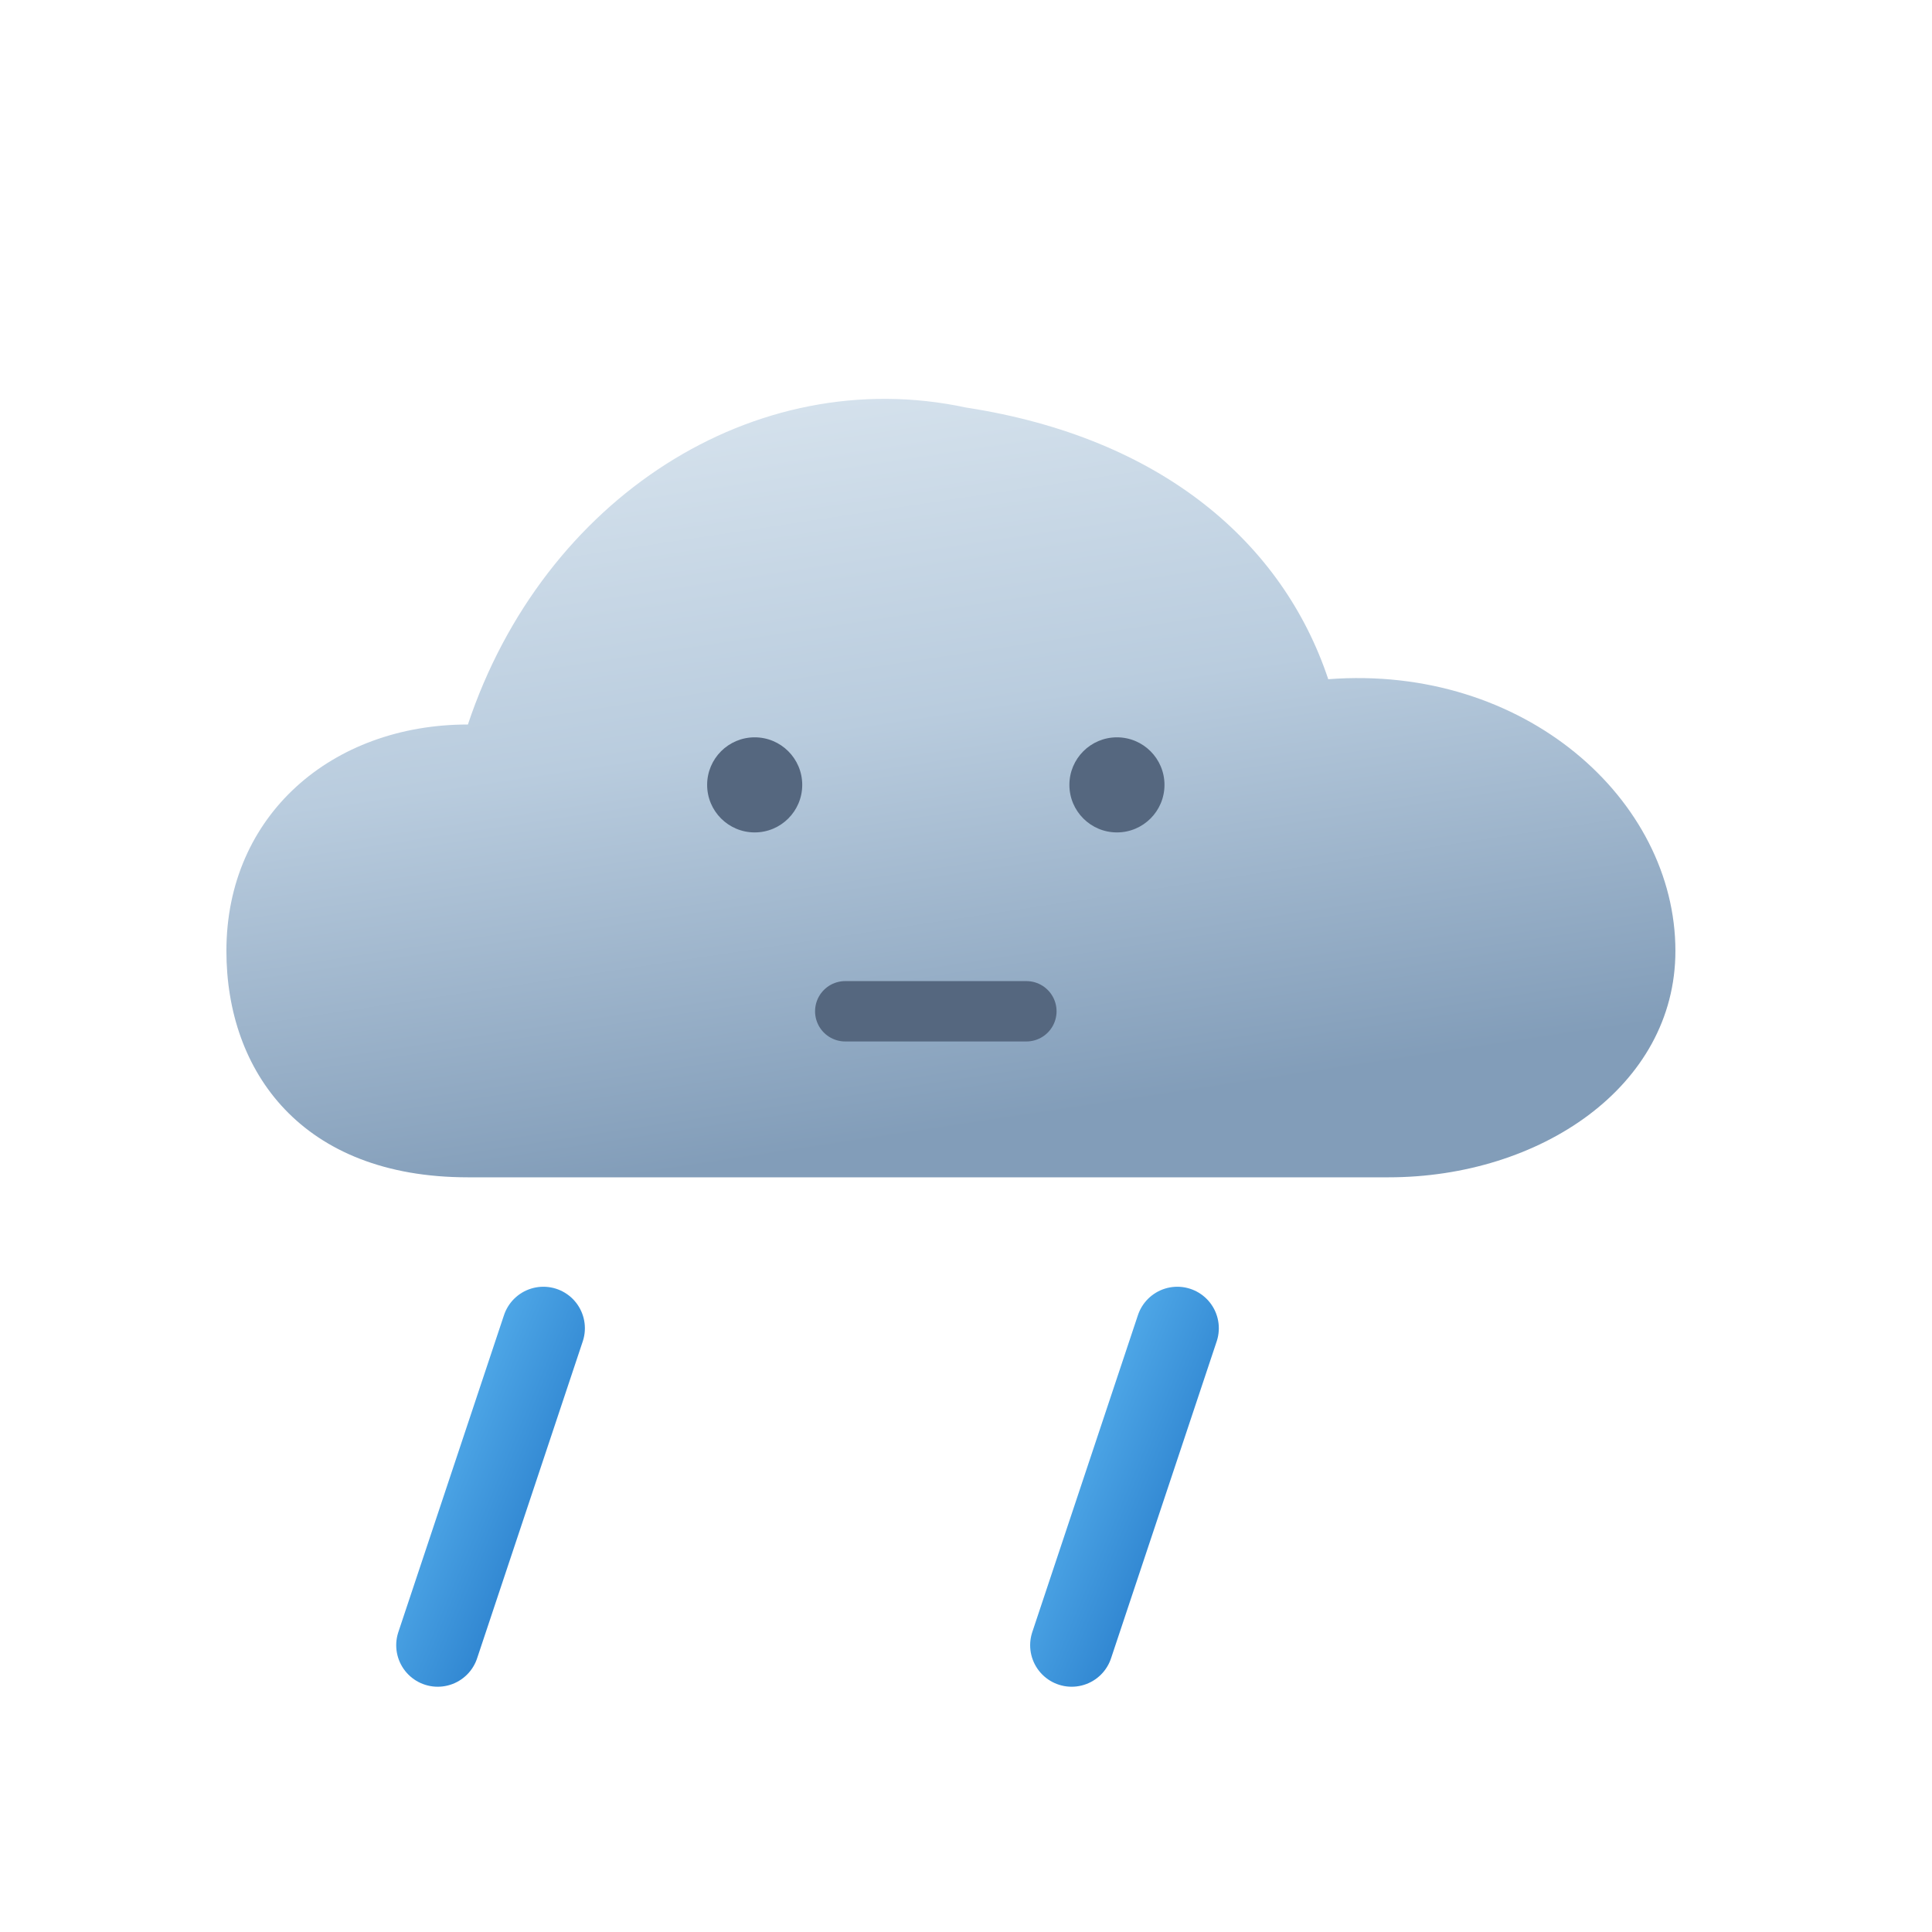
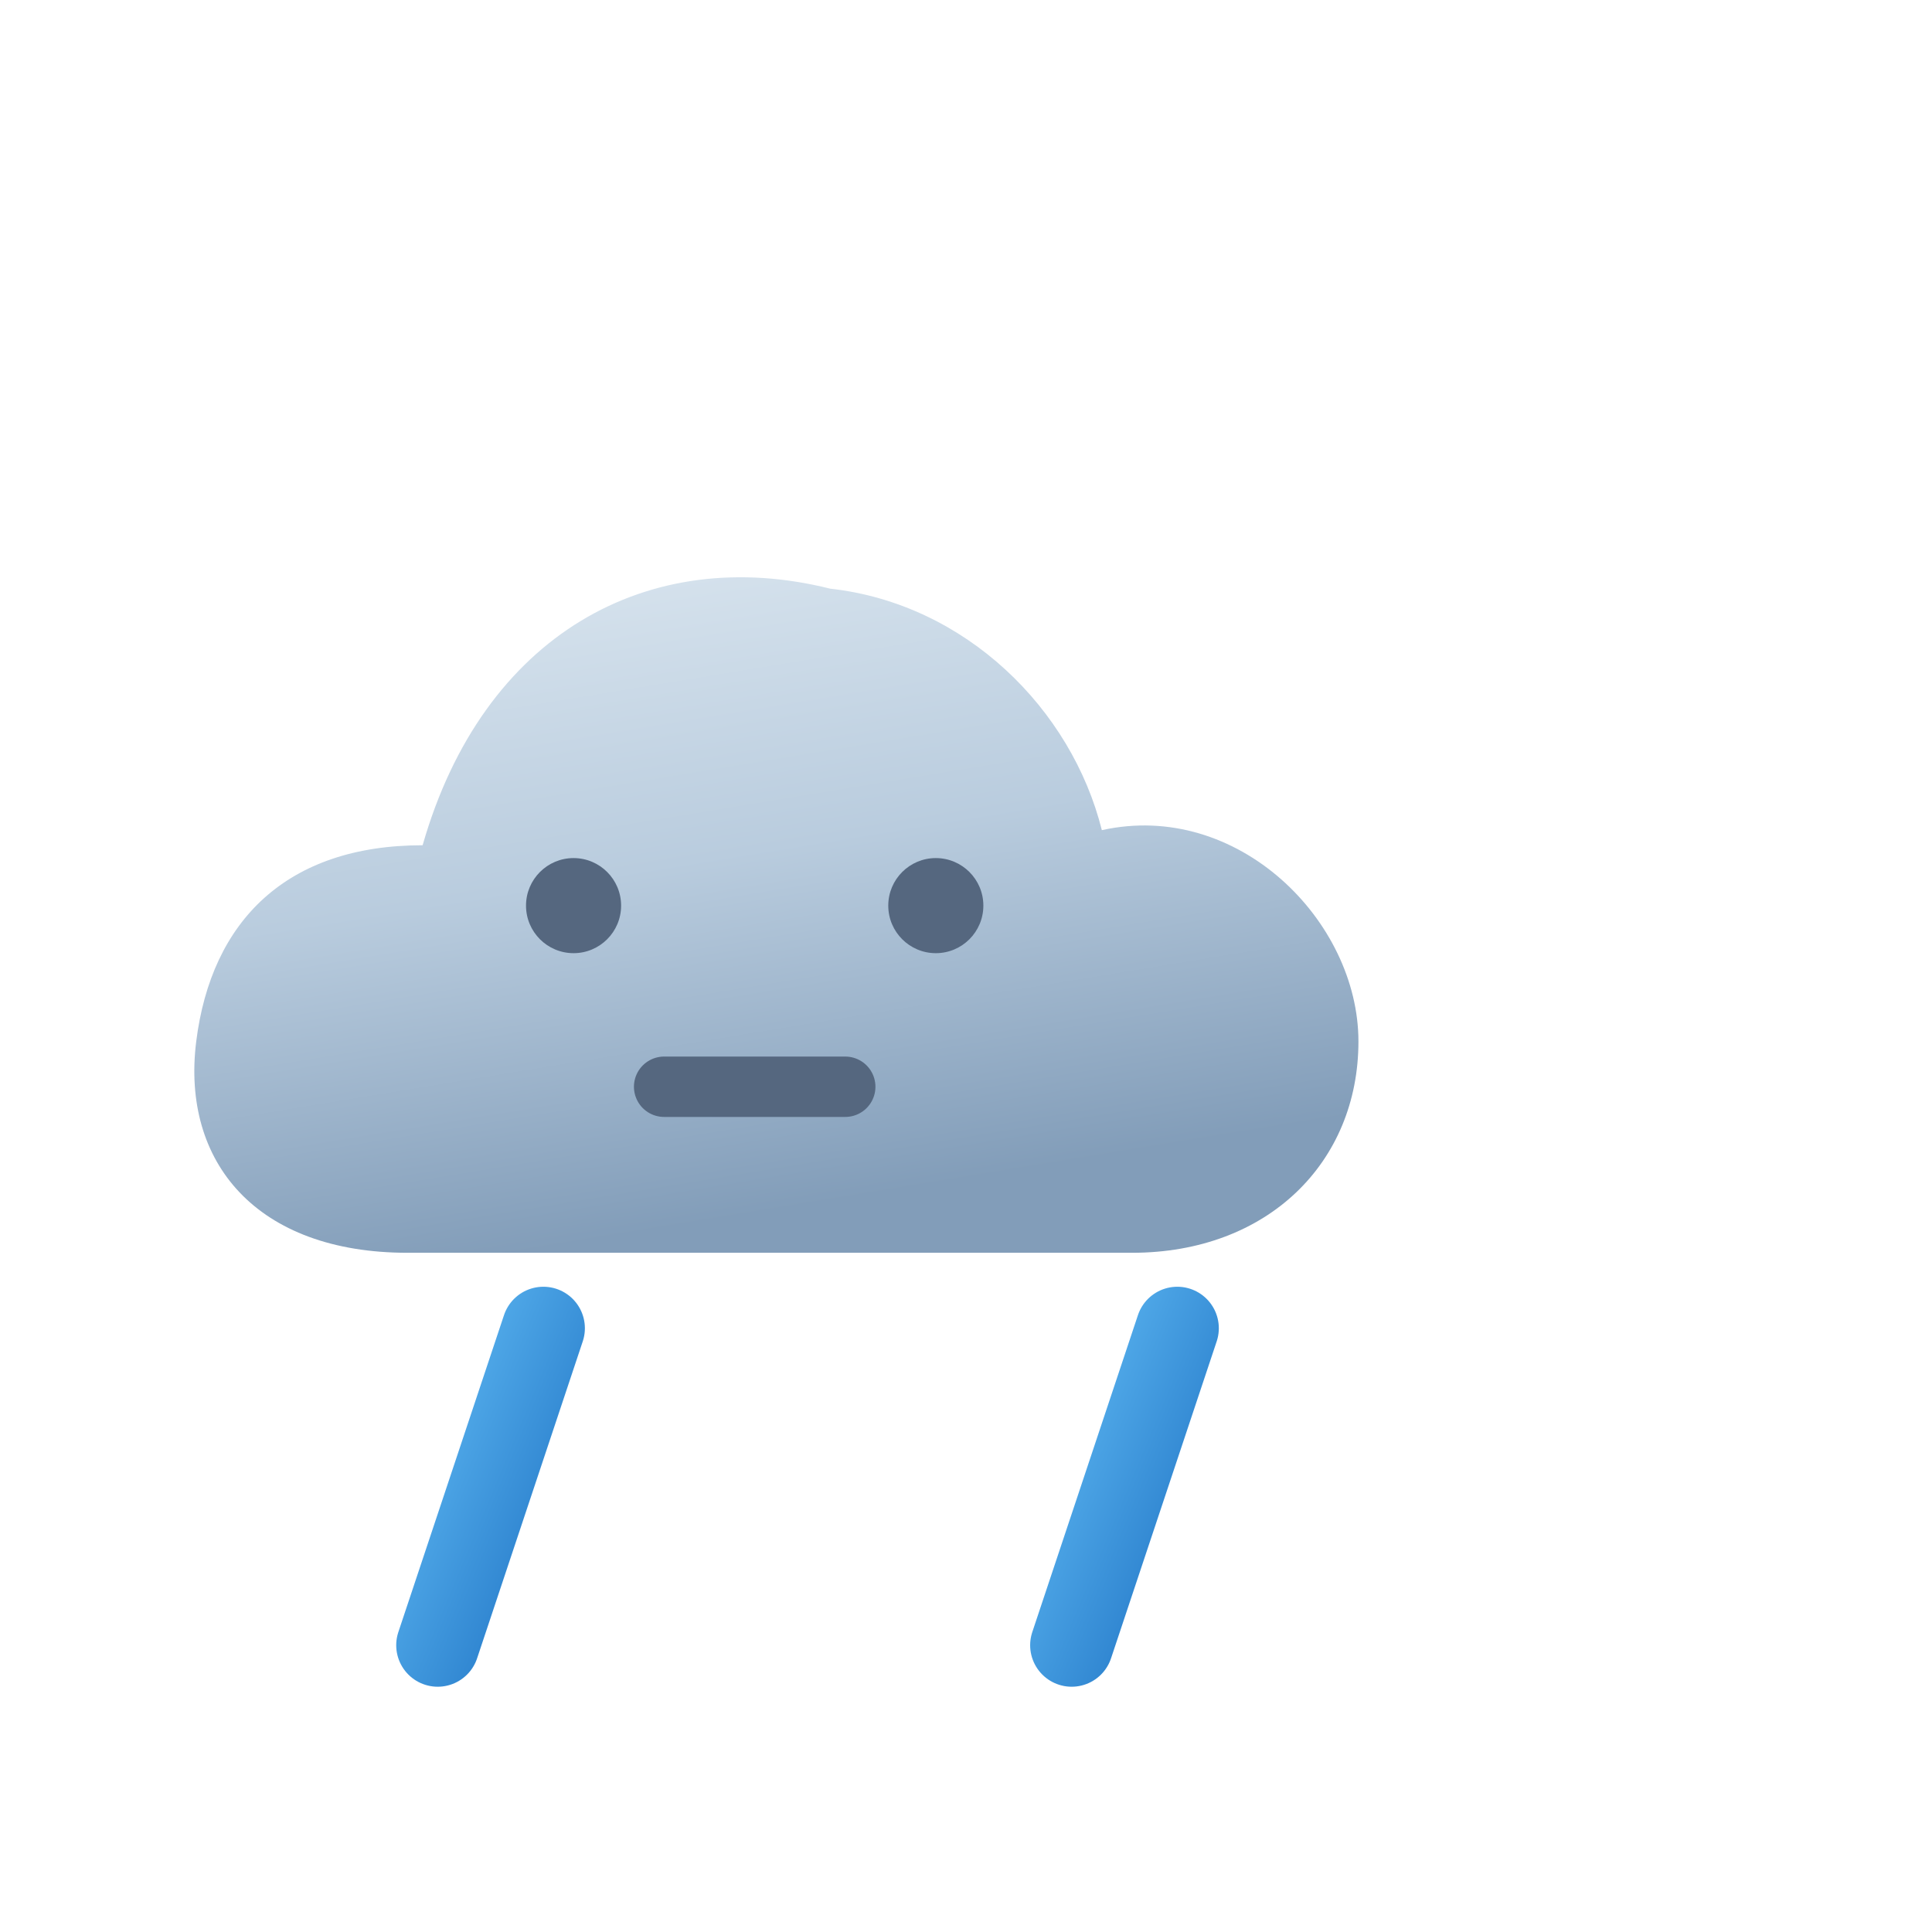
<svg xmlns="http://www.w3.org/2000/svg" viewBox="0 0 128 128" width="128" height="128" role="img" aria-label="07 light rain">
  <defs>
    <linearGradient id="cloud" x1="0" y1="0" x2="0.28" y2="1" gradientUnits="objectBoundingBox">
      <stop stop-color="#DCE7F0" />
      <stop offset="0.5" stop-color="#B9CCDE" />
      <stop offset="1" stop-color="#829DB9" />
    </linearGradient>
    <linearGradient id="rear" x1="0" y1="0" x2="0.45" y2="1">
      <stop stop-color="#9BAFC7" />
      <stop offset="1" stop-color="#6B85A5" />
    </linearGradient>
    <linearGradient id="sun" x1="0.1" y1="0" x2="0.8" y2="1">
      <stop stop-color="#FFE994" />
      <stop offset="0.52" stop-color="#FFD56E" />
      <stop offset="1" stop-color="#FFB953" />
    </linearGradient>
    <linearGradient id="rain" x1="0" y1="0" x2="0.8" y2="1">
      <stop stop-color="#5CB6F1" />
      <stop offset="1" stop-color="#287DCB" />
    </linearGradient>
    <linearGradient id="wind" x1="0" y1="0" x2="1" y2="1">
      <stop stop-color="#7896B8" />
      <stop offset="1" stop-color="#536F96" />
    </linearGradient>
    <linearGradient id="moon" x1="0" y1="0" x2="0.7" y2="1">
      <stop stop-color="#D2DCFF" />
      <stop offset="0.54" stop-color="#A6B9F5" />
      <stop offset="1" stop-color="#7D92E2" />
    </linearGradient>
    <linearGradient id="status" x1="0" y1="0" x2="0.6" y2="1">
      <stop stop-color="#EBF0F7" />
      <stop offset="1" stop-color="#B6C5D7" />
    </linearGradient>
  </defs>
-   <path d="M31 78 C20 78 15 71 15 63 C15 54 22 48 31 48 C36 33 50 24 64 27 C77 29 85 36 88 45 C101 44 111 53 111 63 C111 72 102 78 92 78 Z" fill="url(#cloud)" data-part="foreground-cloud" />
-   <circle cx="50" cy="52" r="3.15" fill="#55677F" />
-   <circle cx="74" cy="52" r="3.15" fill="#55677F" />
-   <path d="M56 67 H68" fill="none" stroke="#55677F" stroke-width="4" stroke-linecap="round" stroke-linejoin="round" />
+   <path d="M27 83 C17 83 12 77 13 69 C14 61 19 56 28 56 C32 42 43 36 55 39 C64 40 71 47 73 55 C82 53 90 61 90 69 C90 77 84 83 75 83 Z" fill="url(#cloud)" data-part="foreground-cloud" />
+   <circle cx="38" cy="60" r="3.15" fill="#55677F" />
+   <circle cx="62" cy="60" r="3.15" fill="#55677F" />
+   <path d="M44 72 H56" fill="none" stroke="#55677F" stroke-width="4" stroke-linecap="round" stroke-linejoin="round" />
  <path d="M36 88 L29 109" fill="none" stroke="url(#rain)" stroke-width="5.5" stroke-linecap="round" stroke-linejoin="round" data-part="rain-stroke" />
  <path d="M78 88 L71 109" fill="none" stroke="url(#rain)" stroke-width="5.5" stroke-linecap="round" stroke-linejoin="round" data-part="rain-stroke" />
</svg>
